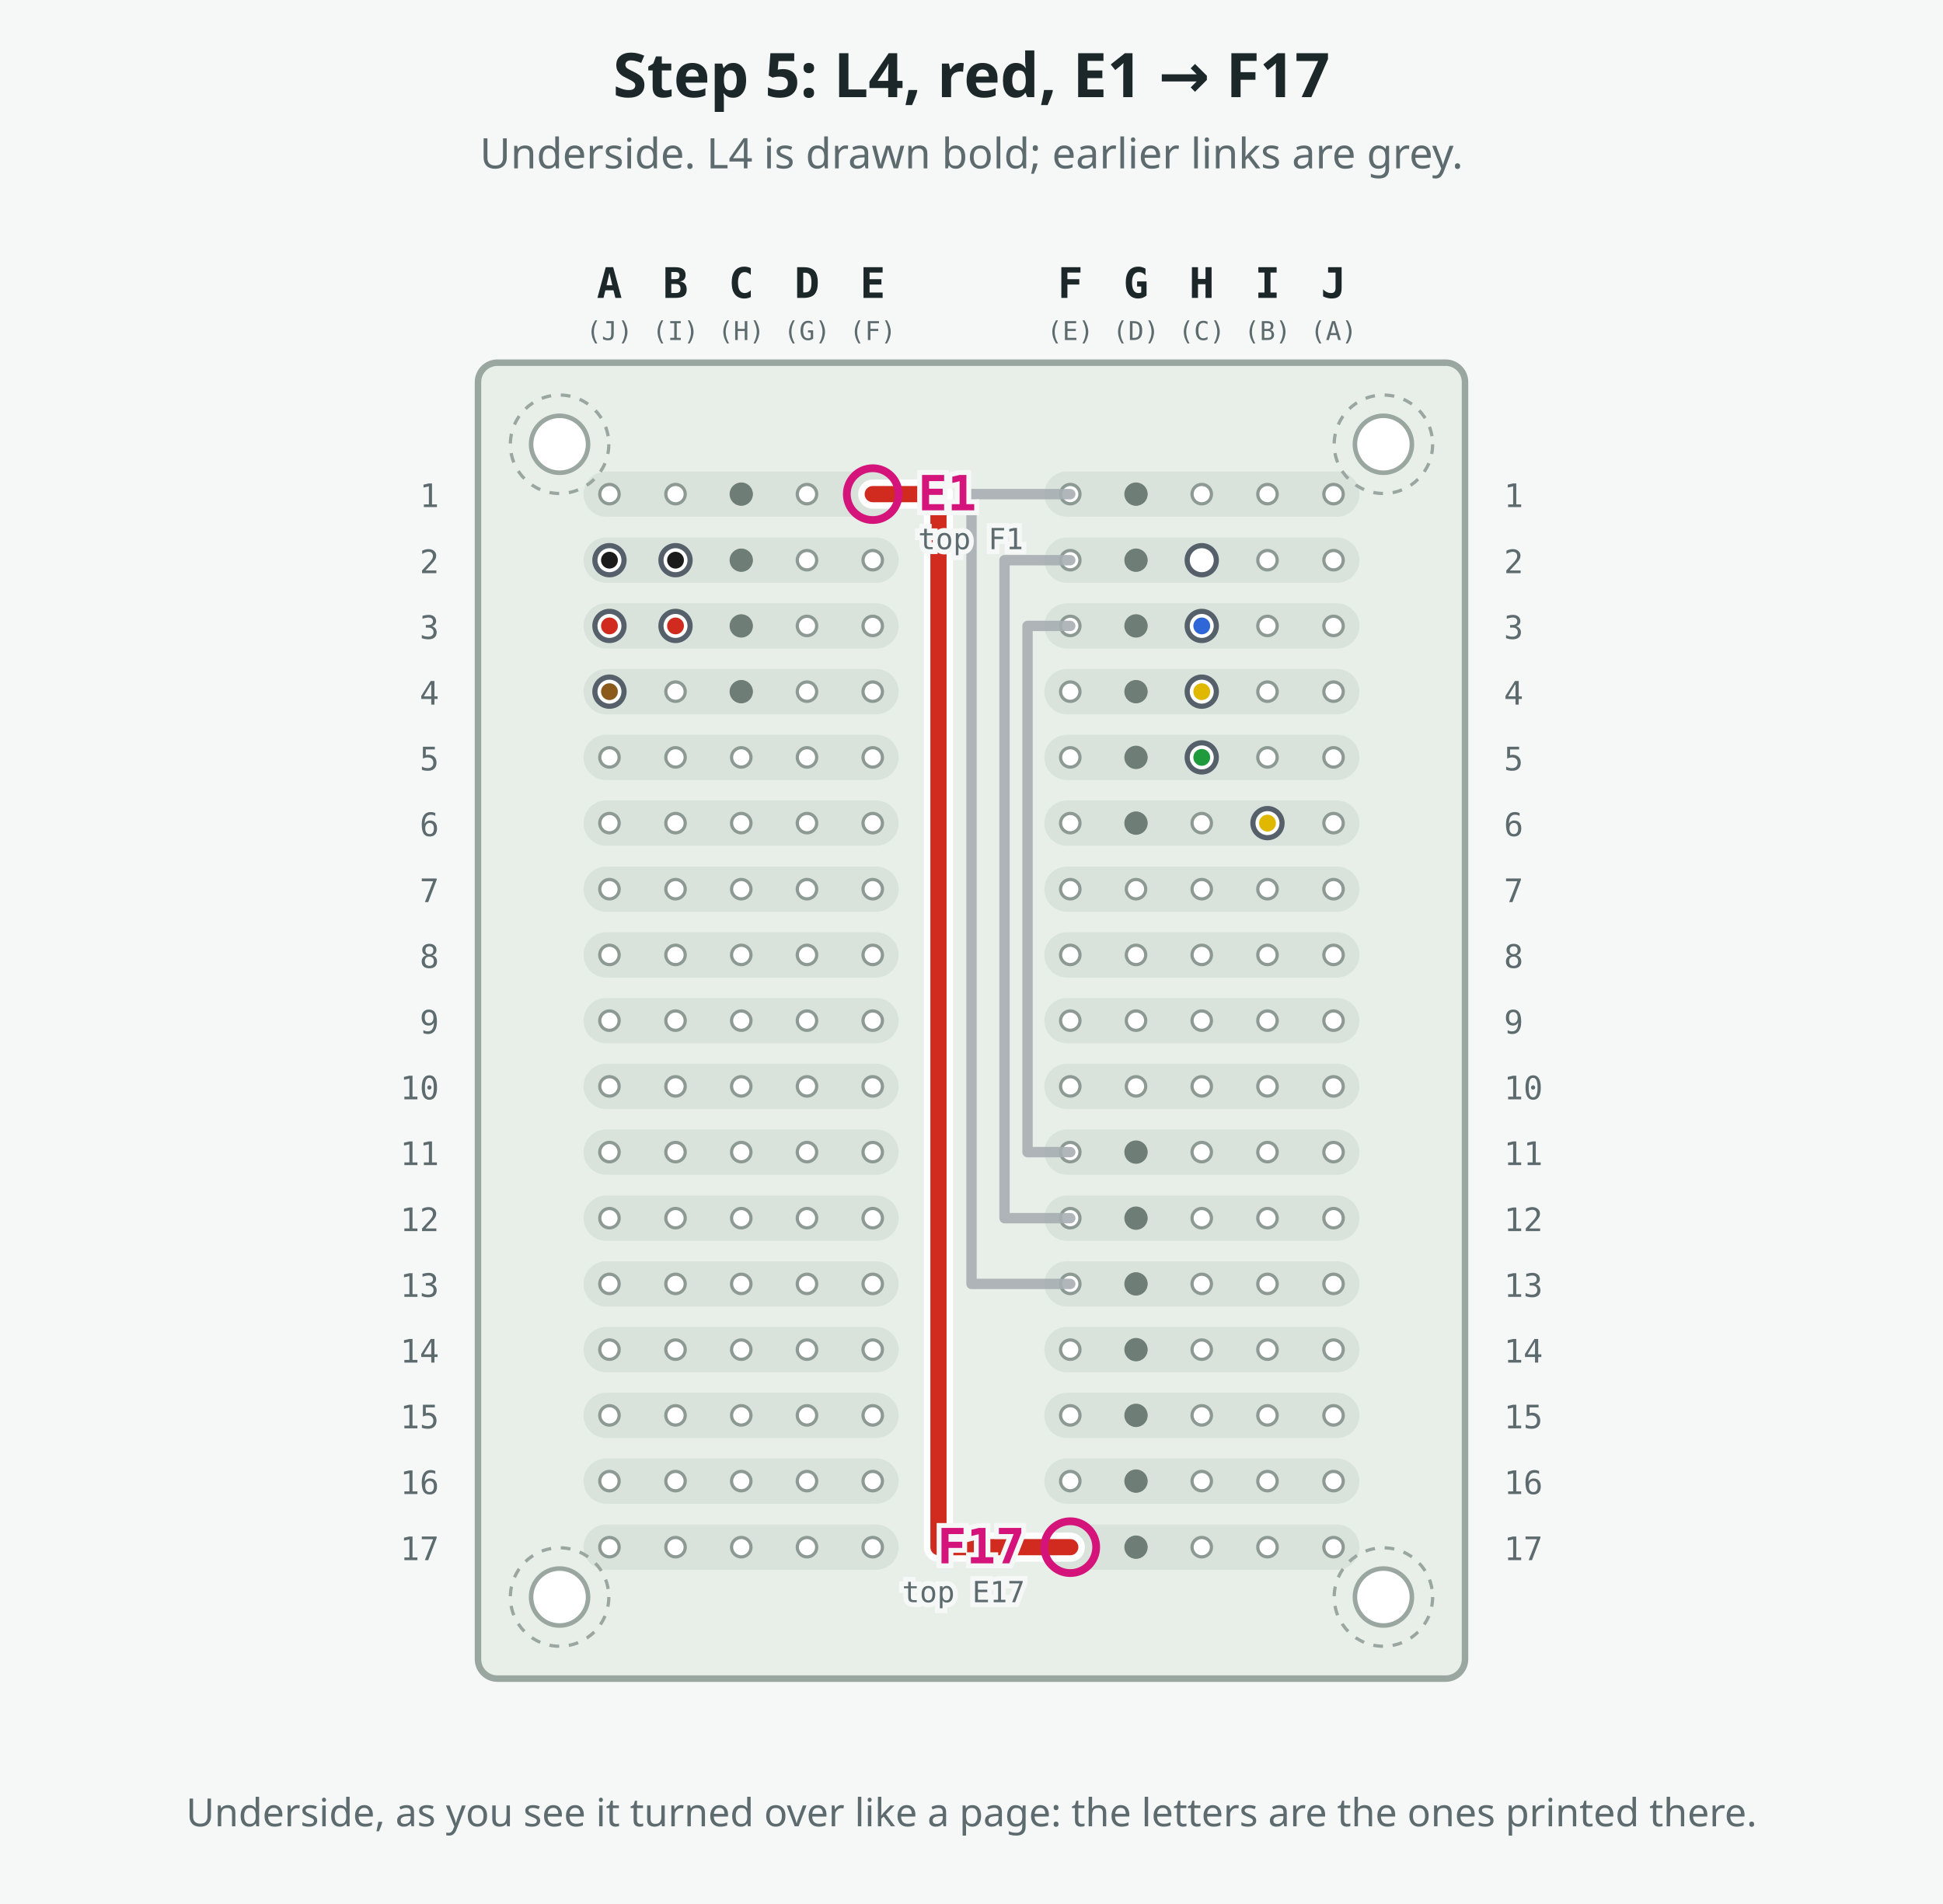
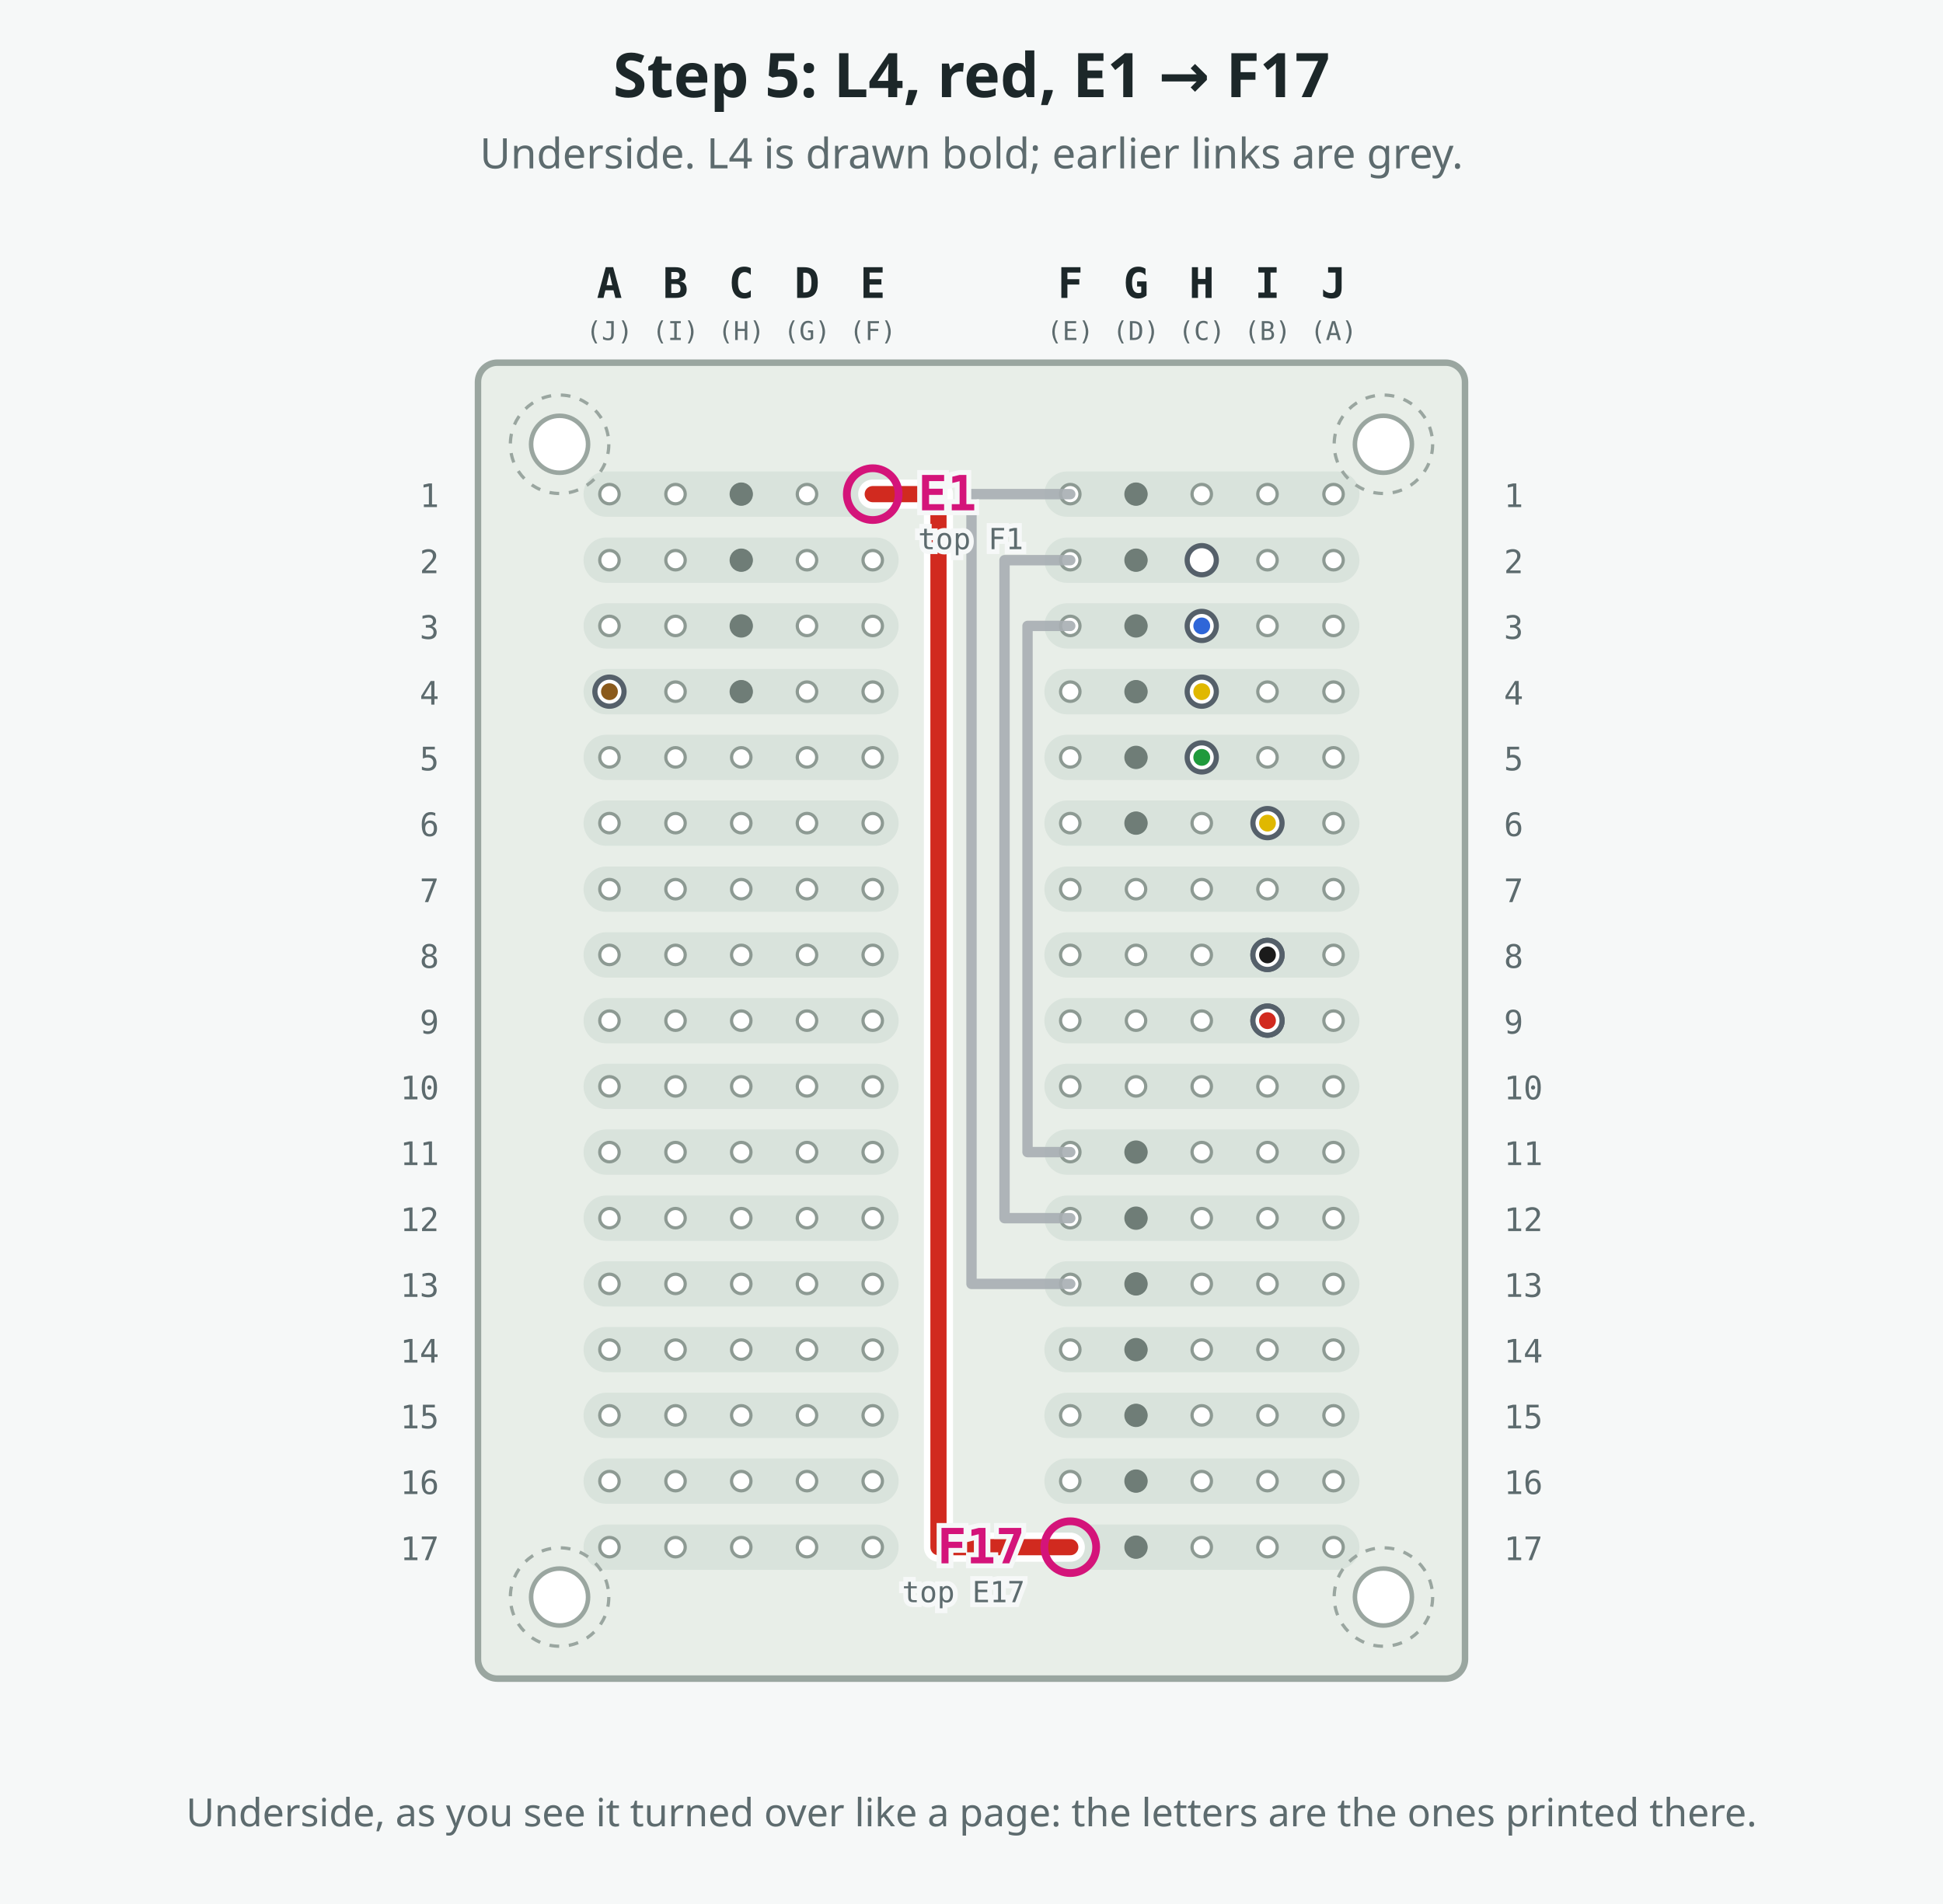
<svg xmlns="http://www.w3.org/2000/svg" viewBox="0 0 600 588" role="img" aria-label="Step 5: L4, red, E1 → F17. Underside. L4 is drawn bold; earlier links are grey.">
  <rect width="600" height="588" fill="#f6f8f8" />
  <text x="300.0" y="30" text-anchor="middle" font-size="19" font-weight="700" fill="#1c2729" font-family="IBM Plex Sans,ui-sans-serif,system-ui,sans-serif">Step 5: L4, red, E1 → F17</text>
  <text x="300.0" y="52" text-anchor="middle" font-size="13" fill="#5d6b6e" font-family="IBM Plex Sans,ui-sans-serif,system-ui,sans-serif">Underside. L4 is drawn bold; earlier links are grey.</text>
  <rect x="147.6" y="112.0" width="304.8" height="406.4" rx="6" fill="#e8eee8" stroke="#9aa6a0" stroke-width="2" />
  <rect x="322.5" y="145.6" width="97.3" height="14" rx="7" fill="#d9e3dc" />
  <rect x="180.2" y="145.6" width="97.3" height="14" rx="7" fill="#d9e3dc" />
  <rect x="322.5" y="166.0" width="97.3" height="14" rx="7" fill="#d9e3dc" />
  <rect x="180.2" y="166.0" width="97.3" height="14" rx="7" fill="#d9e3dc" />
  <rect x="322.5" y="186.3" width="97.3" height="14" rx="7" fill="#d9e3dc" />
  <rect x="180.2" y="186.3" width="97.3" height="14" rx="7" fill="#d9e3dc" />
  <rect x="322.5" y="206.6" width="97.3" height="14" rx="7" fill="#d9e3dc" />
  <rect x="180.2" y="206.6" width="97.3" height="14" rx="7" fill="#d9e3dc" />
  <rect x="322.5" y="226.9" width="97.3" height="14" rx="7" fill="#d9e3dc" />
  <rect x="180.2" y="226.9" width="97.3" height="14" rx="7" fill="#d9e3dc" />
  <rect x="322.5" y="247.2" width="97.3" height="14" rx="7" fill="#d9e3dc" />
  <rect x="180.2" y="247.2" width="97.3" height="14" rx="7" fill="#d9e3dc" />
  <rect x="322.5" y="267.6" width="97.3" height="14" rx="7" fill="#d9e3dc" />
  <rect x="180.2" y="267.6" width="97.3" height="14" rx="7" fill="#d9e3dc" />
  <rect x="322.5" y="287.9" width="97.3" height="14" rx="7" fill="#d9e3dc" />
  <rect x="180.2" y="287.9" width="97.3" height="14" rx="7" fill="#d9e3dc" />
  <rect x="322.5" y="308.2" width="97.3" height="14" rx="7" fill="#d9e3dc" />
  <rect x="180.2" y="308.2" width="97.3" height="14" rx="7" fill="#d9e3dc" />
  <rect x="322.5" y="328.5" width="97.3" height="14" rx="7" fill="#d9e3dc" />
  <rect x="180.2" y="328.5" width="97.3" height="14" rx="7" fill="#d9e3dc" />
  <rect x="322.5" y="348.8" width="97.3" height="14" rx="7" fill="#d9e3dc" />
  <rect x="180.2" y="348.8" width="97.3" height="14" rx="7" fill="#d9e3dc" />
  <rect x="322.5" y="369.2" width="97.3" height="14" rx="7" fill="#d9e3dc" />
  <rect x="180.2" y="369.2" width="97.3" height="14" rx="7" fill="#d9e3dc" />
  <rect x="322.5" y="389.5" width="97.3" height="14" rx="7" fill="#d9e3dc" />
  <rect x="180.2" y="389.5" width="97.3" height="14" rx="7" fill="#d9e3dc" />
  <rect x="322.5" y="409.8" width="97.3" height="14" rx="7" fill="#d9e3dc" />
  <rect x="180.2" y="409.8" width="97.3" height="14" rx="7" fill="#d9e3dc" />
  <rect x="322.5" y="430.1" width="97.3" height="14" rx="7" fill="#d9e3dc" />
  <rect x="180.2" y="430.1" width="97.3" height="14" rx="7" fill="#d9e3dc" />
  <rect x="322.5" y="450.4" width="97.3" height="14" rx="7" fill="#d9e3dc" />
  <rect x="180.2" y="450.4" width="97.3" height="14" rx="7" fill="#d9e3dc" />
  <rect x="322.5" y="470.8" width="97.3" height="14" rx="7" fill="#d9e3dc" />
  <rect x="180.2" y="470.8" width="97.3" height="14" rx="7" fill="#d9e3dc" />
  <circle cx="411.8" cy="152.6" r="3" fill="#ffffff" stroke="#8d9a93" stroke-width="1" />
  <circle cx="391.4" cy="152.6" r="3" fill="#ffffff" stroke="#8d9a93" stroke-width="1" />
  <circle cx="371.1" cy="152.6" r="3" fill="#ffffff" stroke="#8d9a93" stroke-width="1" />
  <circle cx="350.8" cy="152.6" r="3" fill="#ffffff" stroke="#8d9a93" stroke-width="1" />
  <circle cx="330.5" cy="152.6" r="3" fill="#ffffff" stroke="#8d9a93" stroke-width="1" />
  <circle cx="269.5" cy="152.6" r="3" fill="#ffffff" stroke="#8d9a93" stroke-width="1" />
  <circle cx="249.2" cy="152.6" r="3" fill="#ffffff" stroke="#8d9a93" stroke-width="1" />
  <circle cx="228.9" cy="152.6" r="3" fill="#ffffff" stroke="#8d9a93" stroke-width="1" />
  <circle cx="208.6" cy="152.6" r="3" fill="#ffffff" stroke="#8d9a93" stroke-width="1" />
  <circle cx="188.2" cy="152.6" r="3" fill="#ffffff" stroke="#8d9a93" stroke-width="1" />
  <circle cx="411.8" cy="173.0" r="3" fill="#ffffff" stroke="#8d9a93" stroke-width="1" />
  <circle cx="391.4" cy="173.0" r="3" fill="#ffffff" stroke="#8d9a93" stroke-width="1" />
  <circle cx="371.1" cy="173.0" r="3" fill="#ffffff" stroke="#8d9a93" stroke-width="1" />
  <circle cx="350.8" cy="173.0" r="3" fill="#ffffff" stroke="#8d9a93" stroke-width="1" />
  <circle cx="330.5" cy="173.0" r="3" fill="#ffffff" stroke="#8d9a93" stroke-width="1" />
  <circle cx="269.5" cy="173.0" r="3" fill="#ffffff" stroke="#8d9a93" stroke-width="1" />
  <circle cx="249.2" cy="173.0" r="3" fill="#ffffff" stroke="#8d9a93" stroke-width="1" />
  <circle cx="228.9" cy="173.0" r="3" fill="#ffffff" stroke="#8d9a93" stroke-width="1" />
  <circle cx="208.6" cy="173.0" r="3" fill="#ffffff" stroke="#8d9a93" stroke-width="1" />
  <circle cx="188.2" cy="173.0" r="3" fill="#ffffff" stroke="#8d9a93" stroke-width="1" />
  <circle cx="411.8" cy="193.3" r="3" fill="#ffffff" stroke="#8d9a93" stroke-width="1" />
  <circle cx="391.4" cy="193.3" r="3" fill="#ffffff" stroke="#8d9a93" stroke-width="1" />
  <circle cx="371.1" cy="193.3" r="3" fill="#ffffff" stroke="#8d9a93" stroke-width="1" />
  <circle cx="350.8" cy="193.3" r="3" fill="#ffffff" stroke="#8d9a93" stroke-width="1" />
  <circle cx="330.5" cy="193.3" r="3" fill="#ffffff" stroke="#8d9a93" stroke-width="1" />
  <circle cx="269.5" cy="193.3" r="3" fill="#ffffff" stroke="#8d9a93" stroke-width="1" />
  <circle cx="249.2" cy="193.3" r="3" fill="#ffffff" stroke="#8d9a93" stroke-width="1" />
  <circle cx="228.9" cy="193.3" r="3" fill="#ffffff" stroke="#8d9a93" stroke-width="1" />
  <circle cx="208.6" cy="193.3" r="3" fill="#ffffff" stroke="#8d9a93" stroke-width="1" />
  <circle cx="188.2" cy="193.3" r="3" fill="#ffffff" stroke="#8d9a93" stroke-width="1" />
  <circle cx="411.8" cy="213.6" r="3" fill="#ffffff" stroke="#8d9a93" stroke-width="1" />
  <circle cx="391.4" cy="213.6" r="3" fill="#ffffff" stroke="#8d9a93" stroke-width="1" />
  <circle cx="371.1" cy="213.6" r="3" fill="#ffffff" stroke="#8d9a93" stroke-width="1" />
  <circle cx="350.8" cy="213.6" r="3" fill="#ffffff" stroke="#8d9a93" stroke-width="1" />
  <circle cx="330.5" cy="213.6" r="3" fill="#ffffff" stroke="#8d9a93" stroke-width="1" />
  <circle cx="269.5" cy="213.6" r="3" fill="#ffffff" stroke="#8d9a93" stroke-width="1" />
  <circle cx="249.2" cy="213.6" r="3" fill="#ffffff" stroke="#8d9a93" stroke-width="1" />
  <circle cx="228.9" cy="213.6" r="3" fill="#ffffff" stroke="#8d9a93" stroke-width="1" />
  <circle cx="208.6" cy="213.6" r="3" fill="#ffffff" stroke="#8d9a93" stroke-width="1" />
  <circle cx="188.2" cy="213.6" r="3" fill="#ffffff" stroke="#8d9a93" stroke-width="1" />
  <circle cx="411.8" cy="233.9" r="3" fill="#ffffff" stroke="#8d9a93" stroke-width="1" />
  <circle cx="391.4" cy="233.9" r="3" fill="#ffffff" stroke="#8d9a93" stroke-width="1" />
  <circle cx="371.1" cy="233.9" r="3" fill="#ffffff" stroke="#8d9a93" stroke-width="1" />
  <circle cx="350.8" cy="233.9" r="3" fill="#ffffff" stroke="#8d9a93" stroke-width="1" />
  <circle cx="330.5" cy="233.9" r="3" fill="#ffffff" stroke="#8d9a93" stroke-width="1" />
  <circle cx="269.5" cy="233.9" r="3" fill="#ffffff" stroke="#8d9a93" stroke-width="1" />
  <circle cx="249.2" cy="233.9" r="3" fill="#ffffff" stroke="#8d9a93" stroke-width="1" />
  <circle cx="228.9" cy="233.9" r="3" fill="#ffffff" stroke="#8d9a93" stroke-width="1" />
  <circle cx="208.6" cy="233.9" r="3" fill="#ffffff" stroke="#8d9a93" stroke-width="1" />
  <circle cx="188.2" cy="233.9" r="3" fill="#ffffff" stroke="#8d9a93" stroke-width="1" />
  <circle cx="411.8" cy="254.2" r="3" fill="#ffffff" stroke="#8d9a93" stroke-width="1" />
  <circle cx="391.4" cy="254.2" r="3" fill="#ffffff" stroke="#8d9a93" stroke-width="1" />
  <circle cx="371.1" cy="254.2" r="3" fill="#ffffff" stroke="#8d9a93" stroke-width="1" />
  <circle cx="350.8" cy="254.2" r="3" fill="#ffffff" stroke="#8d9a93" stroke-width="1" />
  <circle cx="330.5" cy="254.2" r="3" fill="#ffffff" stroke="#8d9a93" stroke-width="1" />
  <circle cx="269.5" cy="254.2" r="3" fill="#ffffff" stroke="#8d9a93" stroke-width="1" />
  <circle cx="249.2" cy="254.2" r="3" fill="#ffffff" stroke="#8d9a93" stroke-width="1" />
  <circle cx="228.9" cy="254.2" r="3" fill="#ffffff" stroke="#8d9a93" stroke-width="1" />
  <circle cx="208.6" cy="254.2" r="3" fill="#ffffff" stroke="#8d9a93" stroke-width="1" />
  <circle cx="188.2" cy="254.2" r="3" fill="#ffffff" stroke="#8d9a93" stroke-width="1" />
  <circle cx="411.8" cy="274.6" r="3" fill="#ffffff" stroke="#8d9a93" stroke-width="1" />
  <circle cx="391.4" cy="274.6" r="3" fill="#ffffff" stroke="#8d9a93" stroke-width="1" />
  <circle cx="371.1" cy="274.6" r="3" fill="#ffffff" stroke="#8d9a93" stroke-width="1" />
  <circle cx="350.8" cy="274.6" r="3" fill="#ffffff" stroke="#8d9a93" stroke-width="1" />
  <circle cx="330.5" cy="274.6" r="3" fill="#ffffff" stroke="#8d9a93" stroke-width="1" />
  <circle cx="269.5" cy="274.6" r="3" fill="#ffffff" stroke="#8d9a93" stroke-width="1" />
  <circle cx="249.2" cy="274.6" r="3" fill="#ffffff" stroke="#8d9a93" stroke-width="1" />
  <circle cx="228.9" cy="274.6" r="3" fill="#ffffff" stroke="#8d9a93" stroke-width="1" />
  <circle cx="208.6" cy="274.6" r="3" fill="#ffffff" stroke="#8d9a93" stroke-width="1" />
  <circle cx="188.2" cy="274.6" r="3" fill="#ffffff" stroke="#8d9a93" stroke-width="1" />
  <circle cx="411.8" cy="294.9" r="3" fill="#ffffff" stroke="#8d9a93" stroke-width="1" />
  <circle cx="391.4" cy="294.9" r="3" fill="#ffffff" stroke="#8d9a93" stroke-width="1" />
  <circle cx="371.1" cy="294.9" r="3" fill="#ffffff" stroke="#8d9a93" stroke-width="1" />
  <circle cx="350.8" cy="294.9" r="3" fill="#ffffff" stroke="#8d9a93" stroke-width="1" />
  <circle cx="330.5" cy="294.9" r="3" fill="#ffffff" stroke="#8d9a93" stroke-width="1" />
  <circle cx="269.5" cy="294.9" r="3" fill="#ffffff" stroke="#8d9a93" stroke-width="1" />
  <circle cx="249.2" cy="294.9" r="3" fill="#ffffff" stroke="#8d9a93" stroke-width="1" />
  <circle cx="228.9" cy="294.9" r="3" fill="#ffffff" stroke="#8d9a93" stroke-width="1" />
  <circle cx="208.6" cy="294.9" r="3" fill="#ffffff" stroke="#8d9a93" stroke-width="1" />
  <circle cx="188.2" cy="294.9" r="3" fill="#ffffff" stroke="#8d9a93" stroke-width="1" />
  <circle cx="411.8" cy="315.2" r="3" fill="#ffffff" stroke="#8d9a93" stroke-width="1" />
  <circle cx="391.4" cy="315.2" r="3" fill="#ffffff" stroke="#8d9a93" stroke-width="1" />
  <circle cx="371.1" cy="315.2" r="3" fill="#ffffff" stroke="#8d9a93" stroke-width="1" />
  <circle cx="350.8" cy="315.2" r="3" fill="#ffffff" stroke="#8d9a93" stroke-width="1" />
  <circle cx="330.5" cy="315.2" r="3" fill="#ffffff" stroke="#8d9a93" stroke-width="1" />
  <circle cx="269.5" cy="315.2" r="3" fill="#ffffff" stroke="#8d9a93" stroke-width="1" />
  <circle cx="249.2" cy="315.2" r="3" fill="#ffffff" stroke="#8d9a93" stroke-width="1" />
  <circle cx="228.9" cy="315.2" r="3" fill="#ffffff" stroke="#8d9a93" stroke-width="1" />
  <circle cx="208.6" cy="315.2" r="3" fill="#ffffff" stroke="#8d9a93" stroke-width="1" />
  <circle cx="188.2" cy="315.2" r="3" fill="#ffffff" stroke="#8d9a93" stroke-width="1" />
  <circle cx="411.8" cy="335.5" r="3" fill="#ffffff" stroke="#8d9a93" stroke-width="1" />
  <circle cx="391.4" cy="335.5" r="3" fill="#ffffff" stroke="#8d9a93" stroke-width="1" />
  <circle cx="371.1" cy="335.5" r="3" fill="#ffffff" stroke="#8d9a93" stroke-width="1" />
  <circle cx="350.8" cy="335.5" r="3" fill="#ffffff" stroke="#8d9a93" stroke-width="1" />
  <circle cx="330.5" cy="335.5" r="3" fill="#ffffff" stroke="#8d9a93" stroke-width="1" />
  <circle cx="269.5" cy="335.5" r="3" fill="#ffffff" stroke="#8d9a93" stroke-width="1" />
  <circle cx="249.2" cy="335.5" r="3" fill="#ffffff" stroke="#8d9a93" stroke-width="1" />
  <circle cx="228.9" cy="335.5" r="3" fill="#ffffff" stroke="#8d9a93" stroke-width="1" />
  <circle cx="208.6" cy="335.5" r="3" fill="#ffffff" stroke="#8d9a93" stroke-width="1" />
  <circle cx="188.2" cy="335.5" r="3" fill="#ffffff" stroke="#8d9a93" stroke-width="1" />
  <circle cx="411.8" cy="355.8" r="3" fill="#ffffff" stroke="#8d9a93" stroke-width="1" />
  <circle cx="391.4" cy="355.8" r="3" fill="#ffffff" stroke="#8d9a93" stroke-width="1" />
  <circle cx="371.1" cy="355.8" r="3" fill="#ffffff" stroke="#8d9a93" stroke-width="1" />
  <circle cx="350.8" cy="355.8" r="3" fill="#ffffff" stroke="#8d9a93" stroke-width="1" />
  <circle cx="330.5" cy="355.8" r="3" fill="#ffffff" stroke="#8d9a93" stroke-width="1" />
  <circle cx="269.5" cy="355.8" r="3" fill="#ffffff" stroke="#8d9a93" stroke-width="1" />
  <circle cx="249.2" cy="355.8" r="3" fill="#ffffff" stroke="#8d9a93" stroke-width="1" />
  <circle cx="228.9" cy="355.8" r="3" fill="#ffffff" stroke="#8d9a93" stroke-width="1" />
  <circle cx="208.6" cy="355.8" r="3" fill="#ffffff" stroke="#8d9a93" stroke-width="1" />
  <circle cx="188.2" cy="355.8" r="3" fill="#ffffff" stroke="#8d9a93" stroke-width="1" />
  <circle cx="411.8" cy="376.2" r="3" fill="#ffffff" stroke="#8d9a93" stroke-width="1" />
  <circle cx="391.4" cy="376.2" r="3" fill="#ffffff" stroke="#8d9a93" stroke-width="1" />
  <circle cx="371.1" cy="376.2" r="3" fill="#ffffff" stroke="#8d9a93" stroke-width="1" />
  <circle cx="350.8" cy="376.2" r="3" fill="#ffffff" stroke="#8d9a93" stroke-width="1" />
  <circle cx="330.5" cy="376.2" r="3" fill="#ffffff" stroke="#8d9a93" stroke-width="1" />
  <circle cx="269.5" cy="376.2" r="3" fill="#ffffff" stroke="#8d9a93" stroke-width="1" />
  <circle cx="249.2" cy="376.2" r="3" fill="#ffffff" stroke="#8d9a93" stroke-width="1" />
  <circle cx="228.9" cy="376.2" r="3" fill="#ffffff" stroke="#8d9a93" stroke-width="1" />
  <circle cx="208.6" cy="376.2" r="3" fill="#ffffff" stroke="#8d9a93" stroke-width="1" />
  <circle cx="188.2" cy="376.2" r="3" fill="#ffffff" stroke="#8d9a93" stroke-width="1" />
  <circle cx="411.8" cy="396.5" r="3" fill="#ffffff" stroke="#8d9a93" stroke-width="1" />
  <circle cx="391.4" cy="396.5" r="3" fill="#ffffff" stroke="#8d9a93" stroke-width="1" />
  <circle cx="371.1" cy="396.5" r="3" fill="#ffffff" stroke="#8d9a93" stroke-width="1" />
  <circle cx="350.8" cy="396.5" r="3" fill="#ffffff" stroke="#8d9a93" stroke-width="1" />
  <circle cx="330.5" cy="396.5" r="3" fill="#ffffff" stroke="#8d9a93" stroke-width="1" />
  <circle cx="269.5" cy="396.5" r="3" fill="#ffffff" stroke="#8d9a93" stroke-width="1" />
  <circle cx="249.2" cy="396.5" r="3" fill="#ffffff" stroke="#8d9a93" stroke-width="1" />
  <circle cx="228.9" cy="396.5" r="3" fill="#ffffff" stroke="#8d9a93" stroke-width="1" />
  <circle cx="208.6" cy="396.5" r="3" fill="#ffffff" stroke="#8d9a93" stroke-width="1" />
  <circle cx="188.2" cy="396.5" r="3" fill="#ffffff" stroke="#8d9a93" stroke-width="1" />
  <circle cx="411.8" cy="416.8" r="3" fill="#ffffff" stroke="#8d9a93" stroke-width="1" />
  <circle cx="391.4" cy="416.8" r="3" fill="#ffffff" stroke="#8d9a93" stroke-width="1" />
  <circle cx="371.1" cy="416.8" r="3" fill="#ffffff" stroke="#8d9a93" stroke-width="1" />
  <circle cx="350.8" cy="416.8" r="3" fill="#ffffff" stroke="#8d9a93" stroke-width="1" />
  <circle cx="330.5" cy="416.8" r="3" fill="#ffffff" stroke="#8d9a93" stroke-width="1" />
  <circle cx="269.5" cy="416.8" r="3" fill="#ffffff" stroke="#8d9a93" stroke-width="1" />
  <circle cx="249.2" cy="416.8" r="3" fill="#ffffff" stroke="#8d9a93" stroke-width="1" />
  <circle cx="228.9" cy="416.8" r="3" fill="#ffffff" stroke="#8d9a93" stroke-width="1" />
  <circle cx="208.6" cy="416.8" r="3" fill="#ffffff" stroke="#8d9a93" stroke-width="1" />
  <circle cx="188.2" cy="416.8" r="3" fill="#ffffff" stroke="#8d9a93" stroke-width="1" />
  <circle cx="411.8" cy="437.1" r="3" fill="#ffffff" stroke="#8d9a93" stroke-width="1" />
  <circle cx="391.4" cy="437.1" r="3" fill="#ffffff" stroke="#8d9a93" stroke-width="1" />
  <circle cx="371.1" cy="437.1" r="3" fill="#ffffff" stroke="#8d9a93" stroke-width="1" />
  <circle cx="350.8" cy="437.1" r="3" fill="#ffffff" stroke="#8d9a93" stroke-width="1" />
  <circle cx="330.5" cy="437.1" r="3" fill="#ffffff" stroke="#8d9a93" stroke-width="1" />
  <circle cx="269.5" cy="437.1" r="3" fill="#ffffff" stroke="#8d9a93" stroke-width="1" />
  <circle cx="249.2" cy="437.1" r="3" fill="#ffffff" stroke="#8d9a93" stroke-width="1" />
  <circle cx="228.9" cy="437.1" r="3" fill="#ffffff" stroke="#8d9a93" stroke-width="1" />
  <circle cx="208.6" cy="437.1" r="3" fill="#ffffff" stroke="#8d9a93" stroke-width="1" />
  <circle cx="188.2" cy="437.1" r="3" fill="#ffffff" stroke="#8d9a93" stroke-width="1" />
  <circle cx="411.8" cy="457.4" r="3" fill="#ffffff" stroke="#8d9a93" stroke-width="1" />
  <circle cx="391.4" cy="457.4" r="3" fill="#ffffff" stroke="#8d9a93" stroke-width="1" />
  <circle cx="371.1" cy="457.4" r="3" fill="#ffffff" stroke="#8d9a93" stroke-width="1" />
  <circle cx="350.8" cy="457.4" r="3" fill="#ffffff" stroke="#8d9a93" stroke-width="1" />
  <circle cx="330.5" cy="457.4" r="3" fill="#ffffff" stroke="#8d9a93" stroke-width="1" />
  <circle cx="269.5" cy="457.4" r="3" fill="#ffffff" stroke="#8d9a93" stroke-width="1" />
  <circle cx="249.2" cy="457.4" r="3" fill="#ffffff" stroke="#8d9a93" stroke-width="1" />
  <circle cx="228.9" cy="457.4" r="3" fill="#ffffff" stroke="#8d9a93" stroke-width="1" />
  <circle cx="208.6" cy="457.4" r="3" fill="#ffffff" stroke="#8d9a93" stroke-width="1" />
  <circle cx="188.2" cy="457.4" r="3" fill="#ffffff" stroke="#8d9a93" stroke-width="1" />
  <circle cx="411.8" cy="477.8" r="3" fill="#ffffff" stroke="#8d9a93" stroke-width="1" />
  <circle cx="391.4" cy="477.8" r="3" fill="#ffffff" stroke="#8d9a93" stroke-width="1" />
  <circle cx="371.1" cy="477.8" r="3" fill="#ffffff" stroke="#8d9a93" stroke-width="1" />
  <circle cx="350.8" cy="477.8" r="3" fill="#ffffff" stroke="#8d9a93" stroke-width="1" />
  <circle cx="330.5" cy="477.8" r="3" fill="#ffffff" stroke="#8d9a93" stroke-width="1" />
  <circle cx="269.5" cy="477.8" r="3" fill="#ffffff" stroke="#8d9a93" stroke-width="1" />
  <circle cx="249.2" cy="477.8" r="3" fill="#ffffff" stroke="#8d9a93" stroke-width="1" />
  <circle cx="228.9" cy="477.8" r="3" fill="#ffffff" stroke="#8d9a93" stroke-width="1" />
  <circle cx="208.6" cy="477.8" r="3" fill="#ffffff" stroke="#8d9a93" stroke-width="1" />
  <circle cx="188.2" cy="477.8" r="3" fill="#ffffff" stroke="#8d9a93" stroke-width="1" />
  <circle cx="427.2" cy="137.2" r="15.2" fill="none" stroke="#9aa6a0" stroke-width="1" stroke-dasharray="3 3" />
  <circle cx="427.2" cy="137.2" r="8.8" fill="#ffffff" stroke="#9aa6a0" stroke-width="1.4" />
  <circle cx="427.2" cy="493.2" r="15.2" fill="none" stroke="#9aa6a0" stroke-width="1" stroke-dasharray="3 3" />
  <circle cx="427.2" cy="493.2" r="8.8" fill="#ffffff" stroke="#9aa6a0" stroke-width="1.4" />
  <circle cx="172.8" cy="137.2" r="15.2" fill="none" stroke="#9aa6a0" stroke-width="1" stroke-dasharray="3 3" />
  <circle cx="172.8" cy="137.2" r="8.8" fill="#ffffff" stroke="#9aa6a0" stroke-width="1.4" />
  <circle cx="172.8" cy="493.2" r="15.2" fill="none" stroke="#9aa6a0" stroke-width="1" stroke-dasharray="3 3" />
  <circle cx="172.8" cy="493.2" r="8.8" fill="#ffffff" stroke="#9aa6a0" stroke-width="1.4" />
  <text x="411.8" y="92" text-anchor="middle" font-size="13" font-weight="700" fill="#1c2729" font-family="IBM Plex Mono,ui-monospace,SFMono-Regular,Menlo,monospace">J</text>
  <text x="411.8" y="105" text-anchor="middle" font-size="8" fill="#5d6b6e" font-family="IBM Plex Mono,ui-monospace,SFMono-Regular,Menlo,monospace">(A)</text>
  <text x="391.4" y="92" text-anchor="middle" font-size="13" font-weight="700" fill="#1c2729" font-family="IBM Plex Mono,ui-monospace,SFMono-Regular,Menlo,monospace">I</text>
  <text x="391.4" y="105" text-anchor="middle" font-size="8" fill="#5d6b6e" font-family="IBM Plex Mono,ui-monospace,SFMono-Regular,Menlo,monospace">(B)</text>
  <text x="371.1" y="92" text-anchor="middle" font-size="13" font-weight="700" fill="#1c2729" font-family="IBM Plex Mono,ui-monospace,SFMono-Regular,Menlo,monospace">H</text>
  <text x="371.1" y="105" text-anchor="middle" font-size="8" fill="#5d6b6e" font-family="IBM Plex Mono,ui-monospace,SFMono-Regular,Menlo,monospace">(C)</text>
  <text x="350.8" y="92" text-anchor="middle" font-size="13" font-weight="700" fill="#1c2729" font-family="IBM Plex Mono,ui-monospace,SFMono-Regular,Menlo,monospace">G</text>
  <text x="350.8" y="105" text-anchor="middle" font-size="8" fill="#5d6b6e" font-family="IBM Plex Mono,ui-monospace,SFMono-Regular,Menlo,monospace">(D)</text>
  <text x="330.5" y="92" text-anchor="middle" font-size="13" font-weight="700" fill="#1c2729" font-family="IBM Plex Mono,ui-monospace,SFMono-Regular,Menlo,monospace">F</text>
  <text x="330.5" y="105" text-anchor="middle" font-size="8" fill="#5d6b6e" font-family="IBM Plex Mono,ui-monospace,SFMono-Regular,Menlo,monospace">(E)</text>
  <text x="269.5" y="92" text-anchor="middle" font-size="13" font-weight="700" fill="#1c2729" font-family="IBM Plex Mono,ui-monospace,SFMono-Regular,Menlo,monospace">E</text>
  <text x="269.5" y="105" text-anchor="middle" font-size="8" fill="#5d6b6e" font-family="IBM Plex Mono,ui-monospace,SFMono-Regular,Menlo,monospace">(F)</text>
  <text x="249.2" y="92" text-anchor="middle" font-size="13" font-weight="700" fill="#1c2729" font-family="IBM Plex Mono,ui-monospace,SFMono-Regular,Menlo,monospace">D</text>
  <text x="249.2" y="105" text-anchor="middle" font-size="8" fill="#5d6b6e" font-family="IBM Plex Mono,ui-monospace,SFMono-Regular,Menlo,monospace">(G)</text>
  <text x="228.9" y="92" text-anchor="middle" font-size="13" font-weight="700" fill="#1c2729" font-family="IBM Plex Mono,ui-monospace,SFMono-Regular,Menlo,monospace">C</text>
  <text x="228.9" y="105" text-anchor="middle" font-size="8" fill="#5d6b6e" font-family="IBM Plex Mono,ui-monospace,SFMono-Regular,Menlo,monospace">(H)</text>
  <text x="208.6" y="92" text-anchor="middle" font-size="13" font-weight="700" fill="#1c2729" font-family="IBM Plex Mono,ui-monospace,SFMono-Regular,Menlo,monospace">B</text>
  <text x="208.6" y="105" text-anchor="middle" font-size="8" fill="#5d6b6e" font-family="IBM Plex Mono,ui-monospace,SFMono-Regular,Menlo,monospace">(I)</text>
  <text x="188.2" y="92" text-anchor="middle" font-size="13" font-weight="700" fill="#1c2729" font-family="IBM Plex Mono,ui-monospace,SFMono-Regular,Menlo,monospace">A</text>
  <text x="188.2" y="105" text-anchor="middle" font-size="8" fill="#5d6b6e" font-family="IBM Plex Mono,ui-monospace,SFMono-Regular,Menlo,monospace">(J)</text>
  <text x="135.6" y="156.6" text-anchor="end" font-size="10" fill="#5d6b6e" font-family="IBM Plex Mono,ui-monospace,SFMono-Regular,Menlo,monospace">1</text>
  <text x="464.4" y="156.6" font-size="10" fill="#5d6b6e" font-family="IBM Plex Mono,ui-monospace,SFMono-Regular,Menlo,monospace">1</text>
  <text x="135.6" y="177.0" text-anchor="end" font-size="10" fill="#5d6b6e" font-family="IBM Plex Mono,ui-monospace,SFMono-Regular,Menlo,monospace">2</text>
  <text x="464.4" y="177.0" font-size="10" fill="#5d6b6e" font-family="IBM Plex Mono,ui-monospace,SFMono-Regular,Menlo,monospace">2</text>
  <text x="135.6" y="197.3" text-anchor="end" font-size="10" fill="#5d6b6e" font-family="IBM Plex Mono,ui-monospace,SFMono-Regular,Menlo,monospace">3</text>
  <text x="464.4" y="197.3" font-size="10" fill="#5d6b6e" font-family="IBM Plex Mono,ui-monospace,SFMono-Regular,Menlo,monospace">3</text>
  <text x="135.6" y="217.6" text-anchor="end" font-size="10" fill="#5d6b6e" font-family="IBM Plex Mono,ui-monospace,SFMono-Regular,Menlo,monospace">4</text>
  <text x="464.4" y="217.6" font-size="10" fill="#5d6b6e" font-family="IBM Plex Mono,ui-monospace,SFMono-Regular,Menlo,monospace">4</text>
  <text x="135.6" y="237.9" text-anchor="end" font-size="10" fill="#5d6b6e" font-family="IBM Plex Mono,ui-monospace,SFMono-Regular,Menlo,monospace">5</text>
  <text x="464.4" y="237.9" font-size="10" fill="#5d6b6e" font-family="IBM Plex Mono,ui-monospace,SFMono-Regular,Menlo,monospace">5</text>
  <text x="135.6" y="258.2" text-anchor="end" font-size="10" fill="#5d6b6e" font-family="IBM Plex Mono,ui-monospace,SFMono-Regular,Menlo,monospace">6</text>
  <text x="464.4" y="258.2" font-size="10" fill="#5d6b6e" font-family="IBM Plex Mono,ui-monospace,SFMono-Regular,Menlo,monospace">6</text>
  <text x="135.6" y="278.6" text-anchor="end" font-size="10" fill="#5d6b6e" font-family="IBM Plex Mono,ui-monospace,SFMono-Regular,Menlo,monospace">7</text>
  <text x="464.4" y="278.6" font-size="10" fill="#5d6b6e" font-family="IBM Plex Mono,ui-monospace,SFMono-Regular,Menlo,monospace">7</text>
  <text x="135.6" y="298.9" text-anchor="end" font-size="10" fill="#5d6b6e" font-family="IBM Plex Mono,ui-monospace,SFMono-Regular,Menlo,monospace">8</text>
  <text x="464.4" y="298.9" font-size="10" fill="#5d6b6e" font-family="IBM Plex Mono,ui-monospace,SFMono-Regular,Menlo,monospace">8</text>
  <text x="135.6" y="319.2" text-anchor="end" font-size="10" fill="#5d6b6e" font-family="IBM Plex Mono,ui-monospace,SFMono-Regular,Menlo,monospace">9</text>
  <text x="464.4" y="319.2" font-size="10" fill="#5d6b6e" font-family="IBM Plex Mono,ui-monospace,SFMono-Regular,Menlo,monospace">9</text>
  <text x="135.6" y="339.5" text-anchor="end" font-size="10" fill="#5d6b6e" font-family="IBM Plex Mono,ui-monospace,SFMono-Regular,Menlo,monospace">10</text>
  <text x="464.4" y="339.5" font-size="10" fill="#5d6b6e" font-family="IBM Plex Mono,ui-monospace,SFMono-Regular,Menlo,monospace">10</text>
  <text x="135.6" y="359.8" text-anchor="end" font-size="10" fill="#5d6b6e" font-family="IBM Plex Mono,ui-monospace,SFMono-Regular,Menlo,monospace">11</text>
  <text x="464.4" y="359.8" font-size="10" fill="#5d6b6e" font-family="IBM Plex Mono,ui-monospace,SFMono-Regular,Menlo,monospace">11</text>
  <text x="135.6" y="380.2" text-anchor="end" font-size="10" fill="#5d6b6e" font-family="IBM Plex Mono,ui-monospace,SFMono-Regular,Menlo,monospace">12</text>
  <text x="464.4" y="380.2" font-size="10" fill="#5d6b6e" font-family="IBM Plex Mono,ui-monospace,SFMono-Regular,Menlo,monospace">12</text>
  <text x="135.6" y="400.5" text-anchor="end" font-size="10" fill="#5d6b6e" font-family="IBM Plex Mono,ui-monospace,SFMono-Regular,Menlo,monospace">13</text>
  <text x="464.4" y="400.5" font-size="10" fill="#5d6b6e" font-family="IBM Plex Mono,ui-monospace,SFMono-Regular,Menlo,monospace">13</text>
  <text x="135.6" y="420.8" text-anchor="end" font-size="10" fill="#5d6b6e" font-family="IBM Plex Mono,ui-monospace,SFMono-Regular,Menlo,monospace">14</text>
  <text x="464.4" y="420.8" font-size="10" fill="#5d6b6e" font-family="IBM Plex Mono,ui-monospace,SFMono-Regular,Menlo,monospace">14</text>
  <text x="135.6" y="441.1" text-anchor="end" font-size="10" fill="#5d6b6e" font-family="IBM Plex Mono,ui-monospace,SFMono-Regular,Menlo,monospace">15</text>
  <text x="464.4" y="441.1" font-size="10" fill="#5d6b6e" font-family="IBM Plex Mono,ui-monospace,SFMono-Regular,Menlo,monospace">15</text>
  <text x="135.6" y="461.4" text-anchor="end" font-size="10" fill="#5d6b6e" font-family="IBM Plex Mono,ui-monospace,SFMono-Regular,Menlo,monospace">16</text>
  <text x="464.4" y="461.4" font-size="10" fill="#5d6b6e" font-family="IBM Plex Mono,ui-monospace,SFMono-Regular,Menlo,monospace">16</text>
  <text x="135.6" y="481.8" text-anchor="end" font-size="10" fill="#5d6b6e" font-family="IBM Plex Mono,ui-monospace,SFMono-Regular,Menlo,monospace">17</text>
  <text x="464.4" y="481.8" font-size="10" fill="#5d6b6e" font-family="IBM Plex Mono,ui-monospace,SFMono-Regular,Menlo,monospace">17</text>
  <circle cx="371.1" cy="173.0" r="4.5" fill="#ffffff" stroke="#55606a" stroke-width="1.6" />
  <circle cx="371.1" cy="173.0" r="2.6" fill="#ffffff" />
  <circle cx="371.1" cy="193.3" r="4.5" fill="#ffffff" stroke="#55606a" stroke-width="1.6" />
  <circle cx="371.1" cy="193.3" r="2.6" fill="#2f66d8" />
  <circle cx="371.1" cy="213.6" r="4.5" fill="#ffffff" stroke="#55606a" stroke-width="1.6" />
  <circle cx="371.1" cy="213.6" r="2.6" fill="#e0b800" />
-   <circle cx="208.6" cy="173.0" r="4.5" fill="#ffffff" stroke="#55606a" stroke-width="1.6" />
-   <circle cx="208.6" cy="173.0" r="2.6" fill="#1b1b1b" />
-   <circle cx="208.6" cy="193.3" r="4.5" fill="#ffffff" stroke="#55606a" stroke-width="1.6" />
-   <circle cx="208.6" cy="193.3" r="2.6" fill="#d12a1f" />
+   <circle cx="391.4" cy="294.9" r="4.5" fill="#ffffff" stroke="#55606a" stroke-width="1.6" />
+   <circle cx="391.4" cy="294.9" r="2.6" fill="#1b1b1b" />
+   <circle cx="391.4" cy="315.2" r="4.5" fill="#ffffff" stroke="#55606a" stroke-width="1.6" />
+   <circle cx="391.4" cy="315.2" r="2.6" fill="#d12a1f" />
  <circle cx="371.1" cy="233.9" r="4.5" fill="#ffffff" stroke="#55606a" stroke-width="1.6" />
  <circle cx="371.1" cy="233.9" r="2.6" fill="#1f9a3c" />
  <circle cx="391.4" cy="254.2" r="4.5" fill="#ffffff" stroke="#55606a" stroke-width="1.6" />
  <circle cx="391.4" cy="254.2" r="2.6" fill="#e0b800" />
-   <circle cx="188.2" cy="173.0" r="4.5" fill="#ffffff" stroke="#55606a" stroke-width="1.6" />
-   <circle cx="188.2" cy="173.0" r="2.6" fill="#1b1b1b" />
-   <circle cx="188.2" cy="193.3" r="4.5" fill="#ffffff" stroke="#55606a" stroke-width="1.6" />
-   <circle cx="188.2" cy="193.3" r="2.6" fill="#d12a1f" />
+   <circle cx="391.4" cy="294.9" r="4.5" fill="#ffffff" stroke="#55606a" stroke-width="1.6" />
+   <circle cx="391.4" cy="294.9" r="2.6" fill="#1b1b1b" />
+   <circle cx="391.4" cy="315.2" r="4.5" fill="#ffffff" stroke="#55606a" stroke-width="1.6" />
+   <circle cx="391.4" cy="315.2" r="2.6" fill="#d12a1f" />
  <circle cx="188.2" cy="213.6" r="4.5" fill="#ffffff" stroke="#55606a" stroke-width="1.6" />
  <circle cx="188.2" cy="213.6" r="2.6" fill="#8a5a1c" />
  <circle cx="350.8" cy="152.6" r="3.6" fill="#6f7d77" />
  <circle cx="350.8" cy="173.0" r="3.6" fill="#6f7d77" />
  <circle cx="350.8" cy="193.3" r="3.6" fill="#6f7d77" />
  <circle cx="350.8" cy="213.6" r="3.6" fill="#6f7d77" />
  <circle cx="350.8" cy="233.9" r="3.6" fill="#6f7d77" />
  <circle cx="350.8" cy="254.2" r="3.6" fill="#6f7d77" />
  <circle cx="228.9" cy="152.6" r="3.6" fill="#6f7d77" />
  <circle cx="228.9" cy="173.0" r="3.6" fill="#6f7d77" />
  <circle cx="228.9" cy="193.3" r="3.6" fill="#6f7d77" />
  <circle cx="228.9" cy="213.6" r="3.6" fill="#6f7d77" />
  <circle cx="350.8" cy="477.8" r="3.6" fill="#6f7d77" />
  <circle cx="350.8" cy="457.4" r="3.6" fill="#6f7d77" />
  <circle cx="350.8" cy="437.1" r="3.6" fill="#6f7d77" />
  <circle cx="350.8" cy="416.8" r="3.6" fill="#6f7d77" />
  <circle cx="350.8" cy="396.5" r="3.6" fill="#6f7d77" />
  <circle cx="350.8" cy="376.2" r="3.6" fill="#6f7d77" />
  <circle cx="350.8" cy="355.8" r="3.6" fill="#6f7d77" />
  <polyline points="330.5,193.3 317.3,193.3 317.3,355.8 330.5,355.8" fill="none" stroke="#a7aeb2" stroke-width="3.2" stroke-linecap="round" stroke-linejoin="round" opacity="0.9" />
  <polyline points="330.5,173.0 310.2,173.0 310.2,376.2 330.5,376.2" fill="none" stroke="#a7aeb2" stroke-width="3.2" stroke-linecap="round" stroke-linejoin="round" opacity="0.9" />
  <polyline points="330.5,152.6 300.0,152.6 300.0,396.5 330.5,396.5" fill="none" stroke="#a7aeb2" stroke-width="3.2" stroke-linecap="round" stroke-linejoin="round" opacity="0.9" />
  <polyline points="269.5,152.6 289.8,152.6 289.8,477.8 330.5,477.8" fill="none" stroke="#ffffff" stroke-width="9" stroke-linecap="round" stroke-linejoin="round" />
  <polyline points="269.5,152.6 289.8,152.6 289.8,477.8 330.5,477.8" fill="none" stroke="#d12a1f" stroke-width="5" stroke-linecap="round" stroke-linejoin="round" opacity="1.0" />
  <circle cx="269.5" cy="152.6" r="8" fill="none" stroke="#d4147a" stroke-width="2.4" />
  <text x="283.5" y="157.6" text-anchor="start" font-size="15" font-weight="700" fill="#d4147a" stroke="#f6f8f8" stroke-width="3" paint-order="stroke" font-family="IBM Plex Mono,ui-monospace,SFMono-Regular,Menlo,monospace">E1</text>
  <text x="283.5" y="169.6" text-anchor="start" font-size="9" fill="#5d6b6e" stroke="#f6f8f8" stroke-width="3" paint-order="stroke" font-family="IBM Plex Mono,ui-monospace,SFMono-Regular,Menlo,monospace">top F1</text>
  <circle cx="330.5" cy="477.8" r="8" fill="none" stroke="#d4147a" stroke-width="2.4" />
  <text x="316.5" y="482.8" text-anchor="end" font-size="15" font-weight="700" fill="#d4147a" stroke="#f6f8f8" stroke-width="3" paint-order="stroke" font-family="IBM Plex Mono,ui-monospace,SFMono-Regular,Menlo,monospace">F17</text>
  <text x="316.5" y="494.8" text-anchor="end" font-size="9" fill="#5d6b6e" stroke="#f6f8f8" stroke-width="3" paint-order="stroke" font-family="IBM Plex Mono,ui-monospace,SFMono-Regular,Menlo,monospace">top E17</text>
  <text x="300.0" y="564" text-anchor="middle" font-size="12" fill="#5d6b6e" font-family="IBM Plex Sans,ui-sans-serif,system-ui,sans-serif">Underside, as you see it turned over like a page: the letters are the ones printed there.</text>
</svg>
